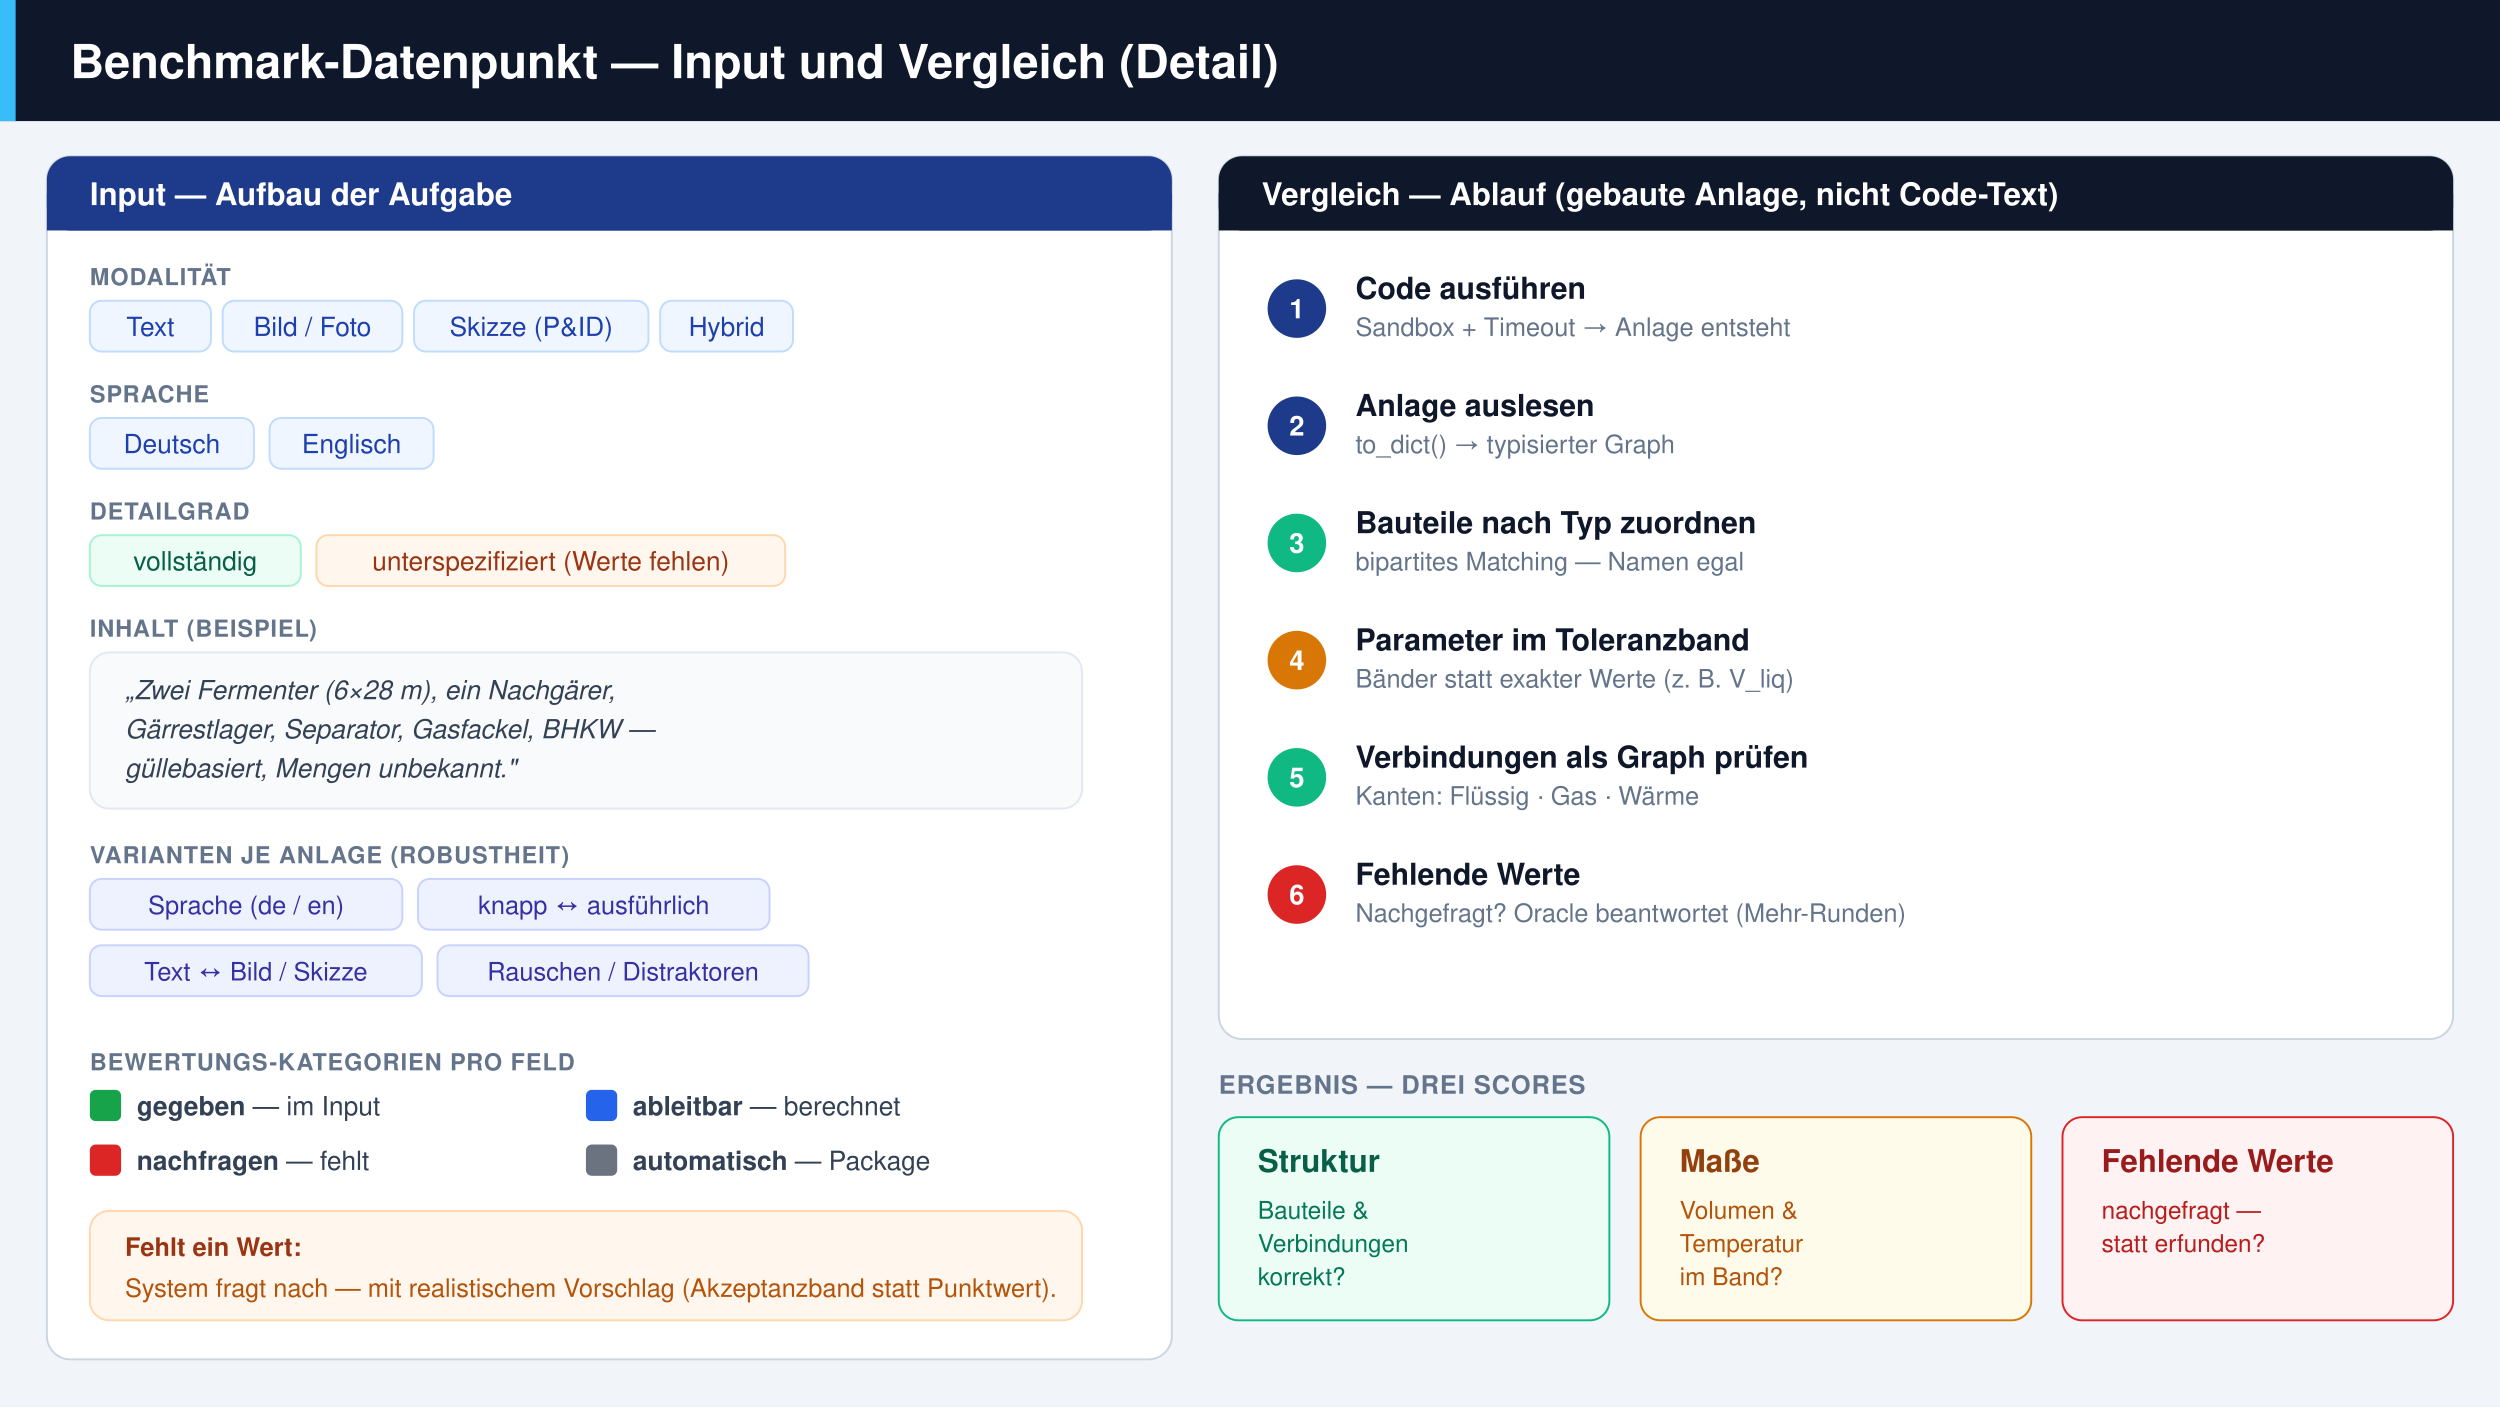
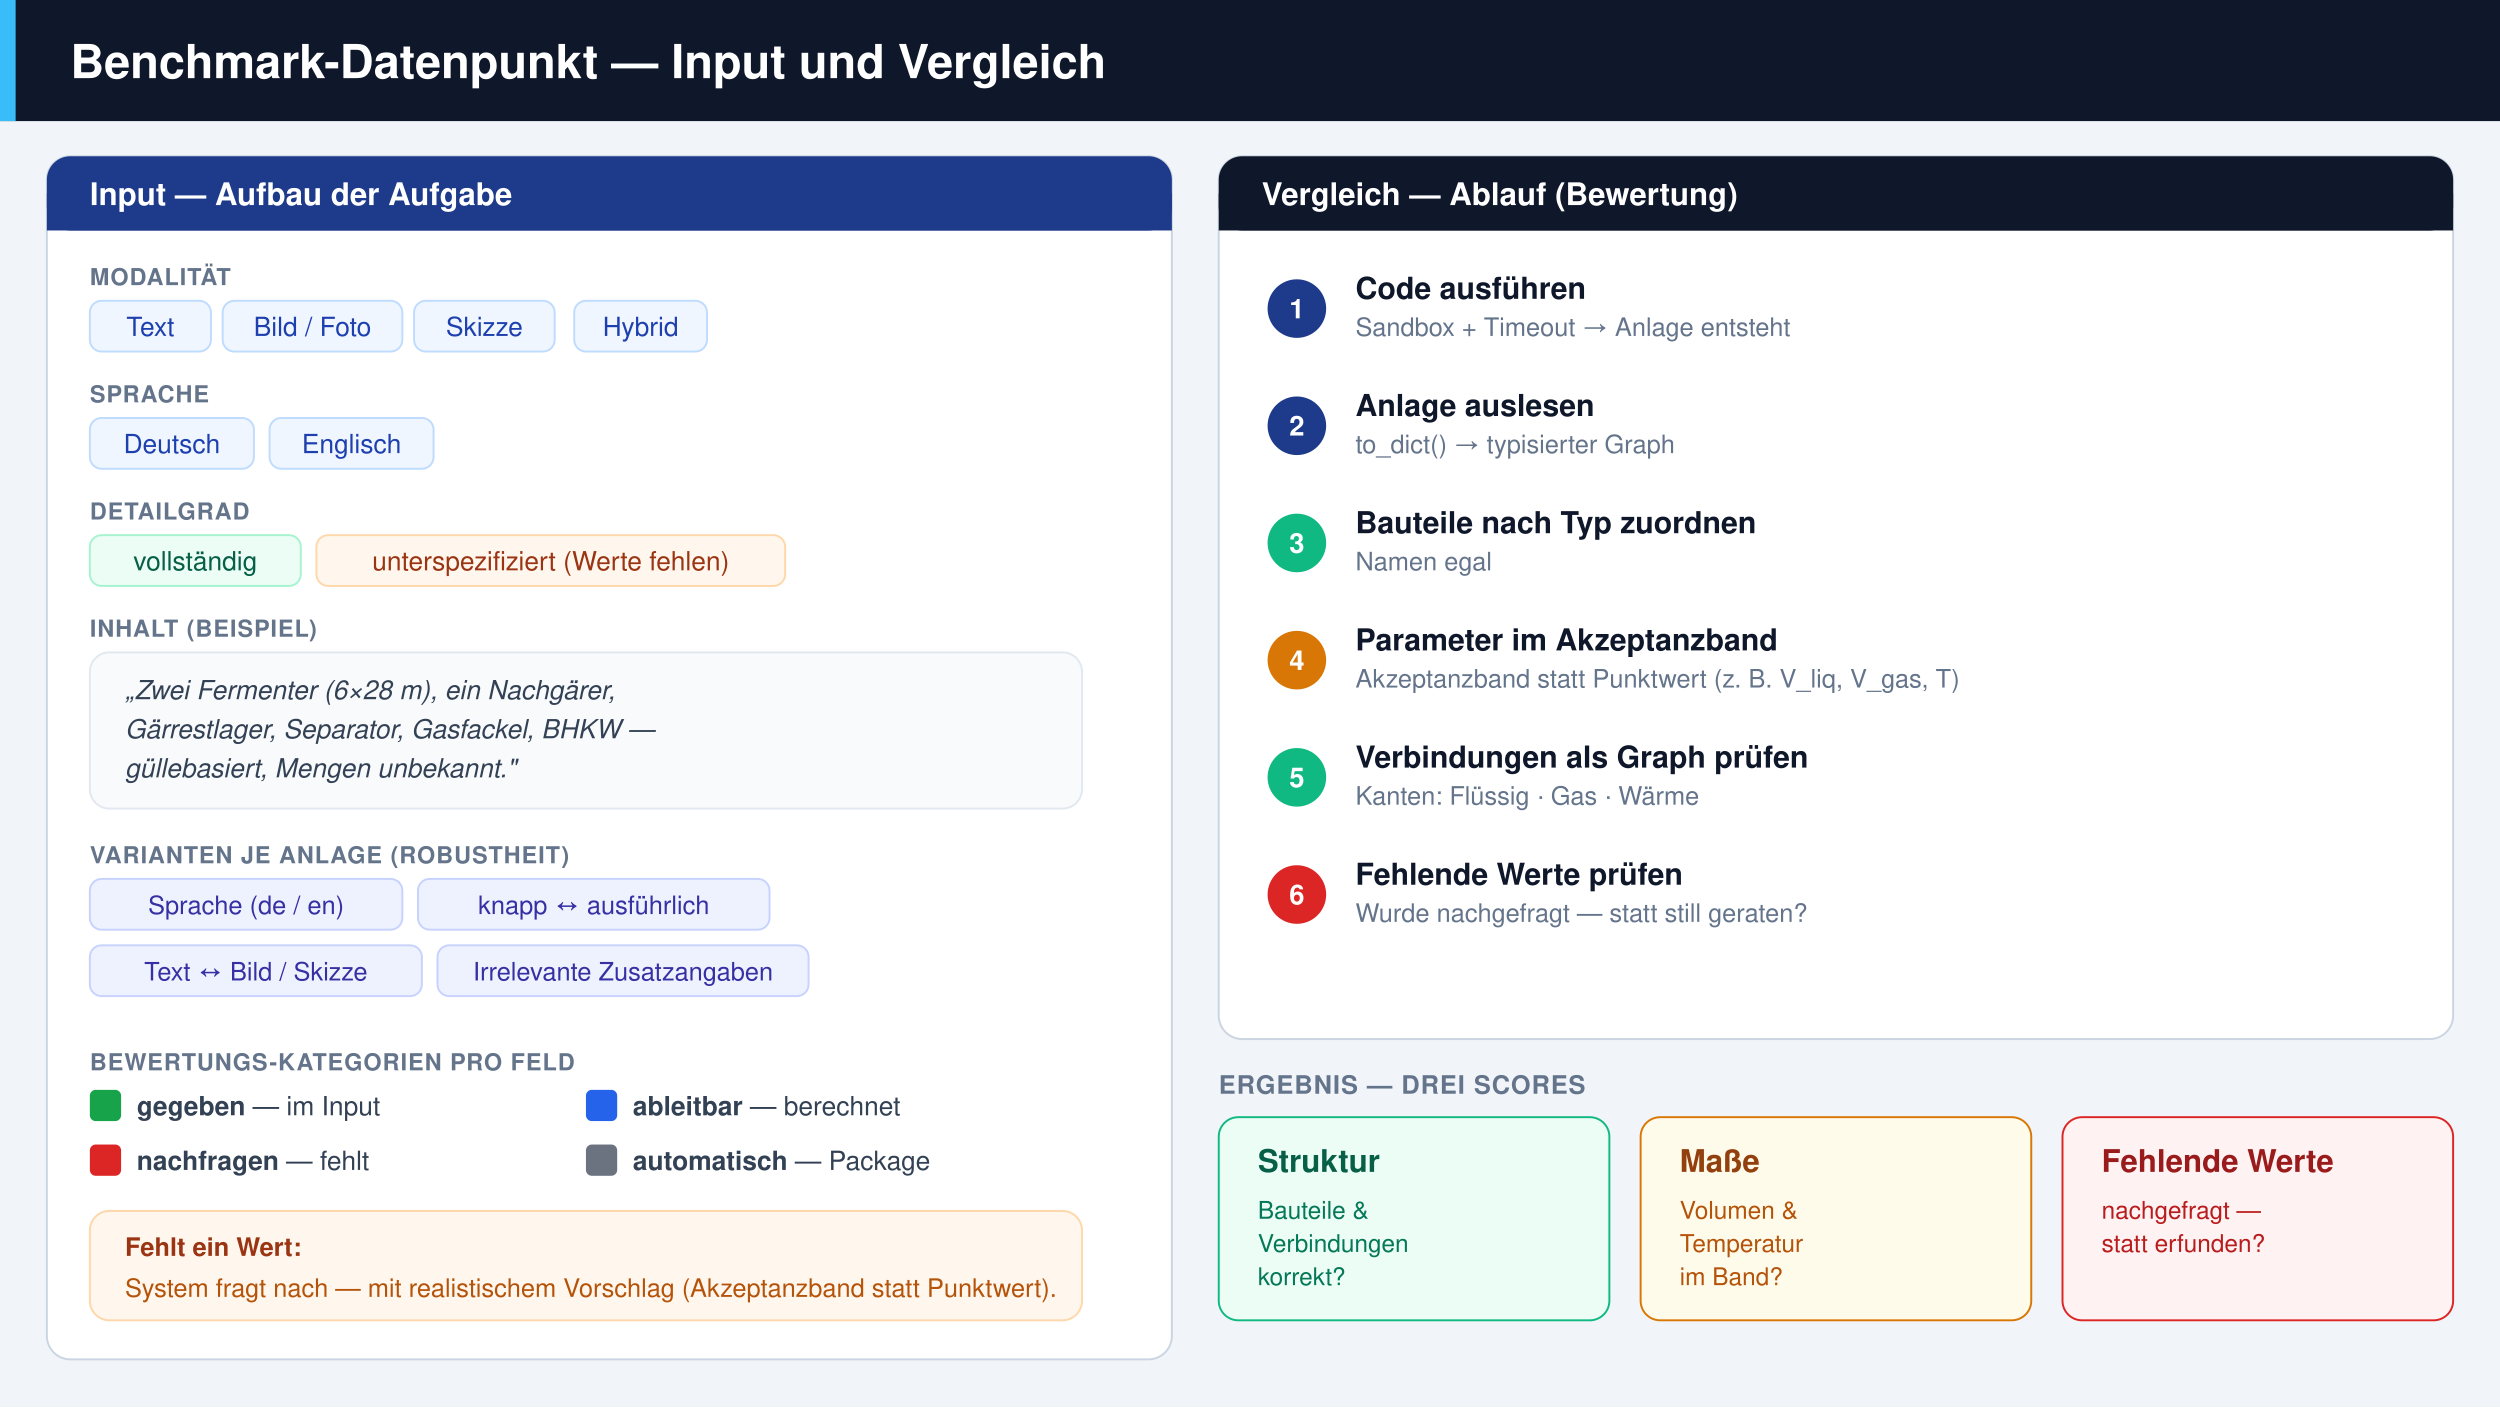
<svg xmlns="http://www.w3.org/2000/svg" viewBox="0 0 1280 720" font-family="Segoe UI, Helvetica, Arial, sans-serif">
  <rect x="0" y="0" width="1280" height="720" fill="#f1f5f9" />
  <rect x="0" y="0" width="1280" height="62" fill="#0f172a" />
  <rect x="0" y="0" width="8" height="62" fill="#38bdf8" />
-   <text x="36" y="40" fill="#ffffff" font-size="24" font-weight="700">Benchmark-Datenpunkt — Input und Vergleich (Detail)</text>
+   <text x="36" y="40" fill="#ffffff" font-size="24" font-weight="700">Benchmark-Datenpunkt — Input und Vergleich</text>
  <rect x="24" y="80" width="576" height="616" rx="12" fill="#ffffff" stroke="#cbd5e1" />
  <rect x="24" y="80" width="576" height="38" rx="12" fill="#1e3a8a" />
  <rect x="24" y="99" width="576" height="19" fill="#1e3a8a" />
  <text x="46" y="105" fill="#ffffff" font-size="16" font-weight="700">Input — Aufbau der Aufgabe</text>
  <text x="46" y="146" fill="#64748b" font-size="12" font-weight="700" letter-spacing="0.5">MODALITÄT</text>
  <g font-size="13.5" text-anchor="middle">
    <rect x="46" y="154" width="62" height="26" rx="6" fill="#eff6ff" stroke="#bfdbfe" />
    <text x="77" y="172" fill="#1e40af">Text</text>
    <rect x="114" y="154" width="92" height="26" rx="6" fill="#eff6ff" stroke="#bfdbfe" />
    <text x="160" y="172" fill="#1e40af">Bild / Foto</text>
-     <rect x="212" y="154" width="120" height="26" rx="6" fill="#eff6ff" stroke="#bfdbfe" />
-     <text x="272" y="172" fill="#1e40af">Skizze (P&amp;ID)</text>
-     <rect x="338" y="154" width="68" height="26" rx="6" fill="#eff6ff" stroke="#bfdbfe" />
-     <text x="372" y="172" fill="#1e40af">Hybrid</text>
+     <rect x="212" y="154" width="72" height="26" rx="6" fill="#eff6ff" stroke="#bfdbfe" />
+     <text x="248" y="172" fill="#1e40af">Skizze</text>
+     <rect x="294" y="154" width="68" height="26" rx="6" fill="#eff6ff" stroke="#bfdbfe" />
+     <text x="328" y="172" fill="#1e40af">Hybrid</text>
  </g>
  <text x="46" y="206" fill="#64748b" font-size="12" font-weight="700" letter-spacing="0.5">SPRACHE</text>
  <g font-size="13.5" text-anchor="middle">
    <rect x="46" y="214" width="84" height="26" rx="6" fill="#eff6ff" stroke="#bfdbfe" />
    <text x="88" y="232" fill="#1e40af">Deutsch</text>
    <rect x="138" y="214" width="84" height="26" rx="6" fill="#eff6ff" stroke="#bfdbfe" />
    <text x="180" y="232" fill="#1e40af">Englisch</text>
  </g>
  <text x="46" y="266" fill="#64748b" font-size="12" font-weight="700" letter-spacing="0.5">DETAILGRAD</text>
  <g font-size="13.5" text-anchor="middle">
    <rect x="46" y="274" width="108" height="26" rx="6" fill="#ecfdf5" stroke="#a7f3d0" />
    <text x="100" y="292" fill="#065f46">vollständig</text>
    <rect x="162" y="274" width="240" height="26" rx="6" fill="#fff7ed" stroke="#fed7aa" />
    <text x="282" y="292" fill="#9a3412">unterspezifiziert (Werte fehlen)</text>
  </g>
  <text x="46" y="326" fill="#64748b" font-size="12" font-weight="700" letter-spacing="0.5">INHALT (BEISPIEL)</text>
  <rect x="46" y="334" width="508" height="80" rx="10" fill="#f8fafc" stroke="#e2e8f0" />
  <text x="64" y="358" fill="#334155" font-size="13.5" font-style="italic">„Zwei Fermenter (6×28 m), ein Nachgärer,</text>
  <text x="64" y="378" fill="#334155" font-size="13.5" font-style="italic">Gärrestlager, Separator, Gasfackel, BHKW —</text>
  <text x="64" y="398" fill="#334155" font-size="13.5" font-style="italic">güllebasiert, Mengen unbekannt."</text>
  <text x="46" y="442" fill="#64748b" font-size="12" font-weight="700" letter-spacing="0.5">VARIANTEN JE ANLAGE (ROBUSTHEIT)</text>
  <g font-size="13" text-anchor="middle" fill="#3730a3">
    <rect x="46" y="450" width="160" height="26" rx="6" fill="#eef2ff" stroke="#c7d2fe" />
    <text x="126" y="468">Sprache (de / en)</text>
    <rect x="214" y="450" width="180" height="26" rx="6" fill="#eef2ff" stroke="#c7d2fe" />
    <text x="304" y="468">knapp ↔ ausführlich</text>
    <rect x="46" y="484" width="170" height="26" rx="6" fill="#eef2ff" stroke="#c7d2fe" />
    <text x="131" y="502">Text ↔ Bild / Skizze</text>
    <rect x="224" y="484" width="190" height="26" rx="6" fill="#eef2ff" stroke="#c7d2fe" />
-     <text x="319" y="502">Rauschen / Distraktoren</text>
+     <text x="319" y="502">Irrelevante Zusatzangaben</text>
  </g>
  <text x="46" y="548" fill="#64748b" font-size="12" font-weight="700" letter-spacing="0.5">BEWERTUNGS-KATEGORIEN PRO FELD</text>
  <g font-size="13.5">
    <rect x="46" y="558" width="16" height="16" rx="3" fill="#16a34a" />
    <text x="70" y="571" fill="#334155">
      <tspan font-weight="700">gegeben</tspan> — im Input</text>
    <rect x="300" y="558" width="16" height="16" rx="3" fill="#2563eb" />
    <text x="324" y="571" fill="#334155">
      <tspan font-weight="700">ableitbar</tspan> — berechnet</text>
    <rect x="46" y="586" width="16" height="16" rx="3" fill="#dc2626" />
    <text x="70" y="599" fill="#334155">
      <tspan font-weight="700">nachfragen</tspan> — fehlt</text>
    <rect x="300" y="586" width="16" height="16" rx="3" fill="#6b7280" />
    <text x="324" y="599" fill="#334155">
      <tspan font-weight="700">automatisch</tspan> — Package</text>
  </g>
  <rect x="46" y="620" width="508" height="56" rx="10" fill="#fff7ed" stroke="#fed7aa" />
  <text x="64" y="643" fill="#9a3412" font-size="13" font-weight="700">Fehlt ein Wert:</text>
  <text x="64" y="664" fill="#b45309" font-size="13">System fragt nach — mit realistischem Vorschlag (Akzeptanzband statt Punktwert).</text>
  <rect x="624" y="80" width="632" height="452" rx="12" fill="#ffffff" stroke="#cbd5e1" />
  <rect x="624" y="80" width="632" height="38" rx="12" fill="#0f172a" />
  <rect x="624" y="99" width="632" height="19" fill="#0f172a" />
-   <text x="646" y="105" fill="#ffffff" font-size="16" font-weight="700">Vergleich — Ablauf (gebaute Anlage, nicht Code-Text)</text>
+   <text x="646" y="105" fill="#ffffff" font-size="16" font-weight="700">Vergleich — Ablauf (Bewertung)</text>
  <g>
    <circle cx="664" cy="158" r="15" fill="#1e3a8a" />
    <text x="664" y="163" fill="#ffffff" font-size="14" font-weight="700" text-anchor="middle">1</text>
    <text x="694" y="153" fill="#0f172a" font-size="15.5" font-weight="700">Code ausführen</text>
    <text x="694" y="172" fill="#64748b" font-size="13">Sandbox + Timeout → Anlage entsteht</text>
    <circle cx="664" cy="218" r="15" fill="#1e3a8a" />
    <text x="664" y="223" fill="#ffffff" font-size="14" font-weight="700" text-anchor="middle">2</text>
    <text x="694" y="213" fill="#0f172a" font-size="15.5" font-weight="700">Anlage auslesen</text>
    <text x="694" y="232" fill="#64748b" font-size="13">to_dict() → typisierter Graph</text>
    <circle cx="664" cy="278" r="15" fill="#10b981" />
    <text x="664" y="283" fill="#ffffff" font-size="14" font-weight="700" text-anchor="middle">3</text>
    <text x="694" y="273" fill="#0f172a" font-size="15.5" font-weight="700">Bauteile nach Typ zuordnen</text>
-     <text x="694" y="292" fill="#64748b" font-size="13">bipartites Matching — Namen egal</text>
+     <text x="694" y="292" fill="#64748b" font-size="13">Namen egal</text>
    <circle cx="664" cy="338" r="15" fill="#d97706" />
    <text x="664" y="343" fill="#ffffff" font-size="14" font-weight="700" text-anchor="middle">4</text>
-     <text x="694" y="333" fill="#0f172a" font-size="15.5" font-weight="700">Parameter im Toleranzband</text>
-     <text x="694" y="352" fill="#64748b" font-size="13">Bänder statt exakter Werte (z. B. V_liq)</text>
+     <text x="694" y="333" fill="#0f172a" font-size="15.5" font-weight="700">Parameter im Akzeptanzband</text>
+     <text x="694" y="352" fill="#64748b" font-size="13">Akzeptanzband statt Punktwert (z. B. V_liq, V_gas, T)</text>
    <circle cx="664" cy="398" r="15" fill="#10b981" />
    <text x="664" y="403" fill="#ffffff" font-size="14" font-weight="700" text-anchor="middle">5</text>
    <text x="694" y="393" fill="#0f172a" font-size="15.5" font-weight="700">Verbindungen als Graph prüfen</text>
    <text x="694" y="412" fill="#64748b" font-size="13">Kanten: Flüssig · Gas · Wärme</text>
    <circle cx="664" cy="458" r="15" fill="#dc2626" />
    <text x="664" y="463" fill="#ffffff" font-size="14" font-weight="700" text-anchor="middle">6</text>
-     <text x="694" y="453" fill="#0f172a" font-size="15.5" font-weight="700">Fehlende Werte</text>
-     <text x="694" y="472" fill="#64748b" font-size="13">Nachgefragt? Oracle beantwortet (Mehr-Runden)</text>
+     <text x="694" y="453" fill="#0f172a" font-size="15.5" font-weight="700">Fehlende Werte prüfen</text>
+     <text x="694" y="472" fill="#64748b" font-size="13">Wurde nachgefragt — statt still geraten?</text>
  </g>
  <text x="624" y="560" fill="#64748b" font-size="13" font-weight="700" letter-spacing="0.5">ERGEBNIS — DREI SCORES</text>
  <g>
    <rect x="624" y="572" width="200" height="104" rx="10" fill="#ecfdf5" stroke="#10b981" />
    <text x="644" y="600" fill="#065f46" font-size="16" font-weight="700">Struktur</text>
    <text x="644" y="624" fill="#047857" font-size="12.5">Bauteile &amp;</text>
    <text x="644" y="641" fill="#047857" font-size="12.5">Verbindungen</text>
    <text x="644" y="658" fill="#047857" font-size="12.5">korrekt?</text>
    <rect x="840" y="572" width="200" height="104" rx="10" fill="#fffbeb" stroke="#d97706" />
    <text x="860" y="600" fill="#92400e" font-size="16" font-weight="700">Maße</text>
    <text x="860" y="624" fill="#b45309" font-size="12.5">Volumen &amp;</text>
    <text x="860" y="641" fill="#b45309" font-size="12.5">Temperatur</text>
    <text x="860" y="658" fill="#b45309" font-size="12.5">im Band?</text>
    <rect x="1056" y="572" width="200" height="104" rx="10" fill="#fef2f2" stroke="#dc2626" />
    <text x="1076" y="600" fill="#991b1b" font-size="16" font-weight="700">Fehlende Werte</text>
    <text x="1076" y="624" fill="#b91c1c" font-size="12.5">nachgefragt —</text>
    <text x="1076" y="641" fill="#b91c1c" font-size="12.5">statt erfunden?</text>
  </g>
</svg>
